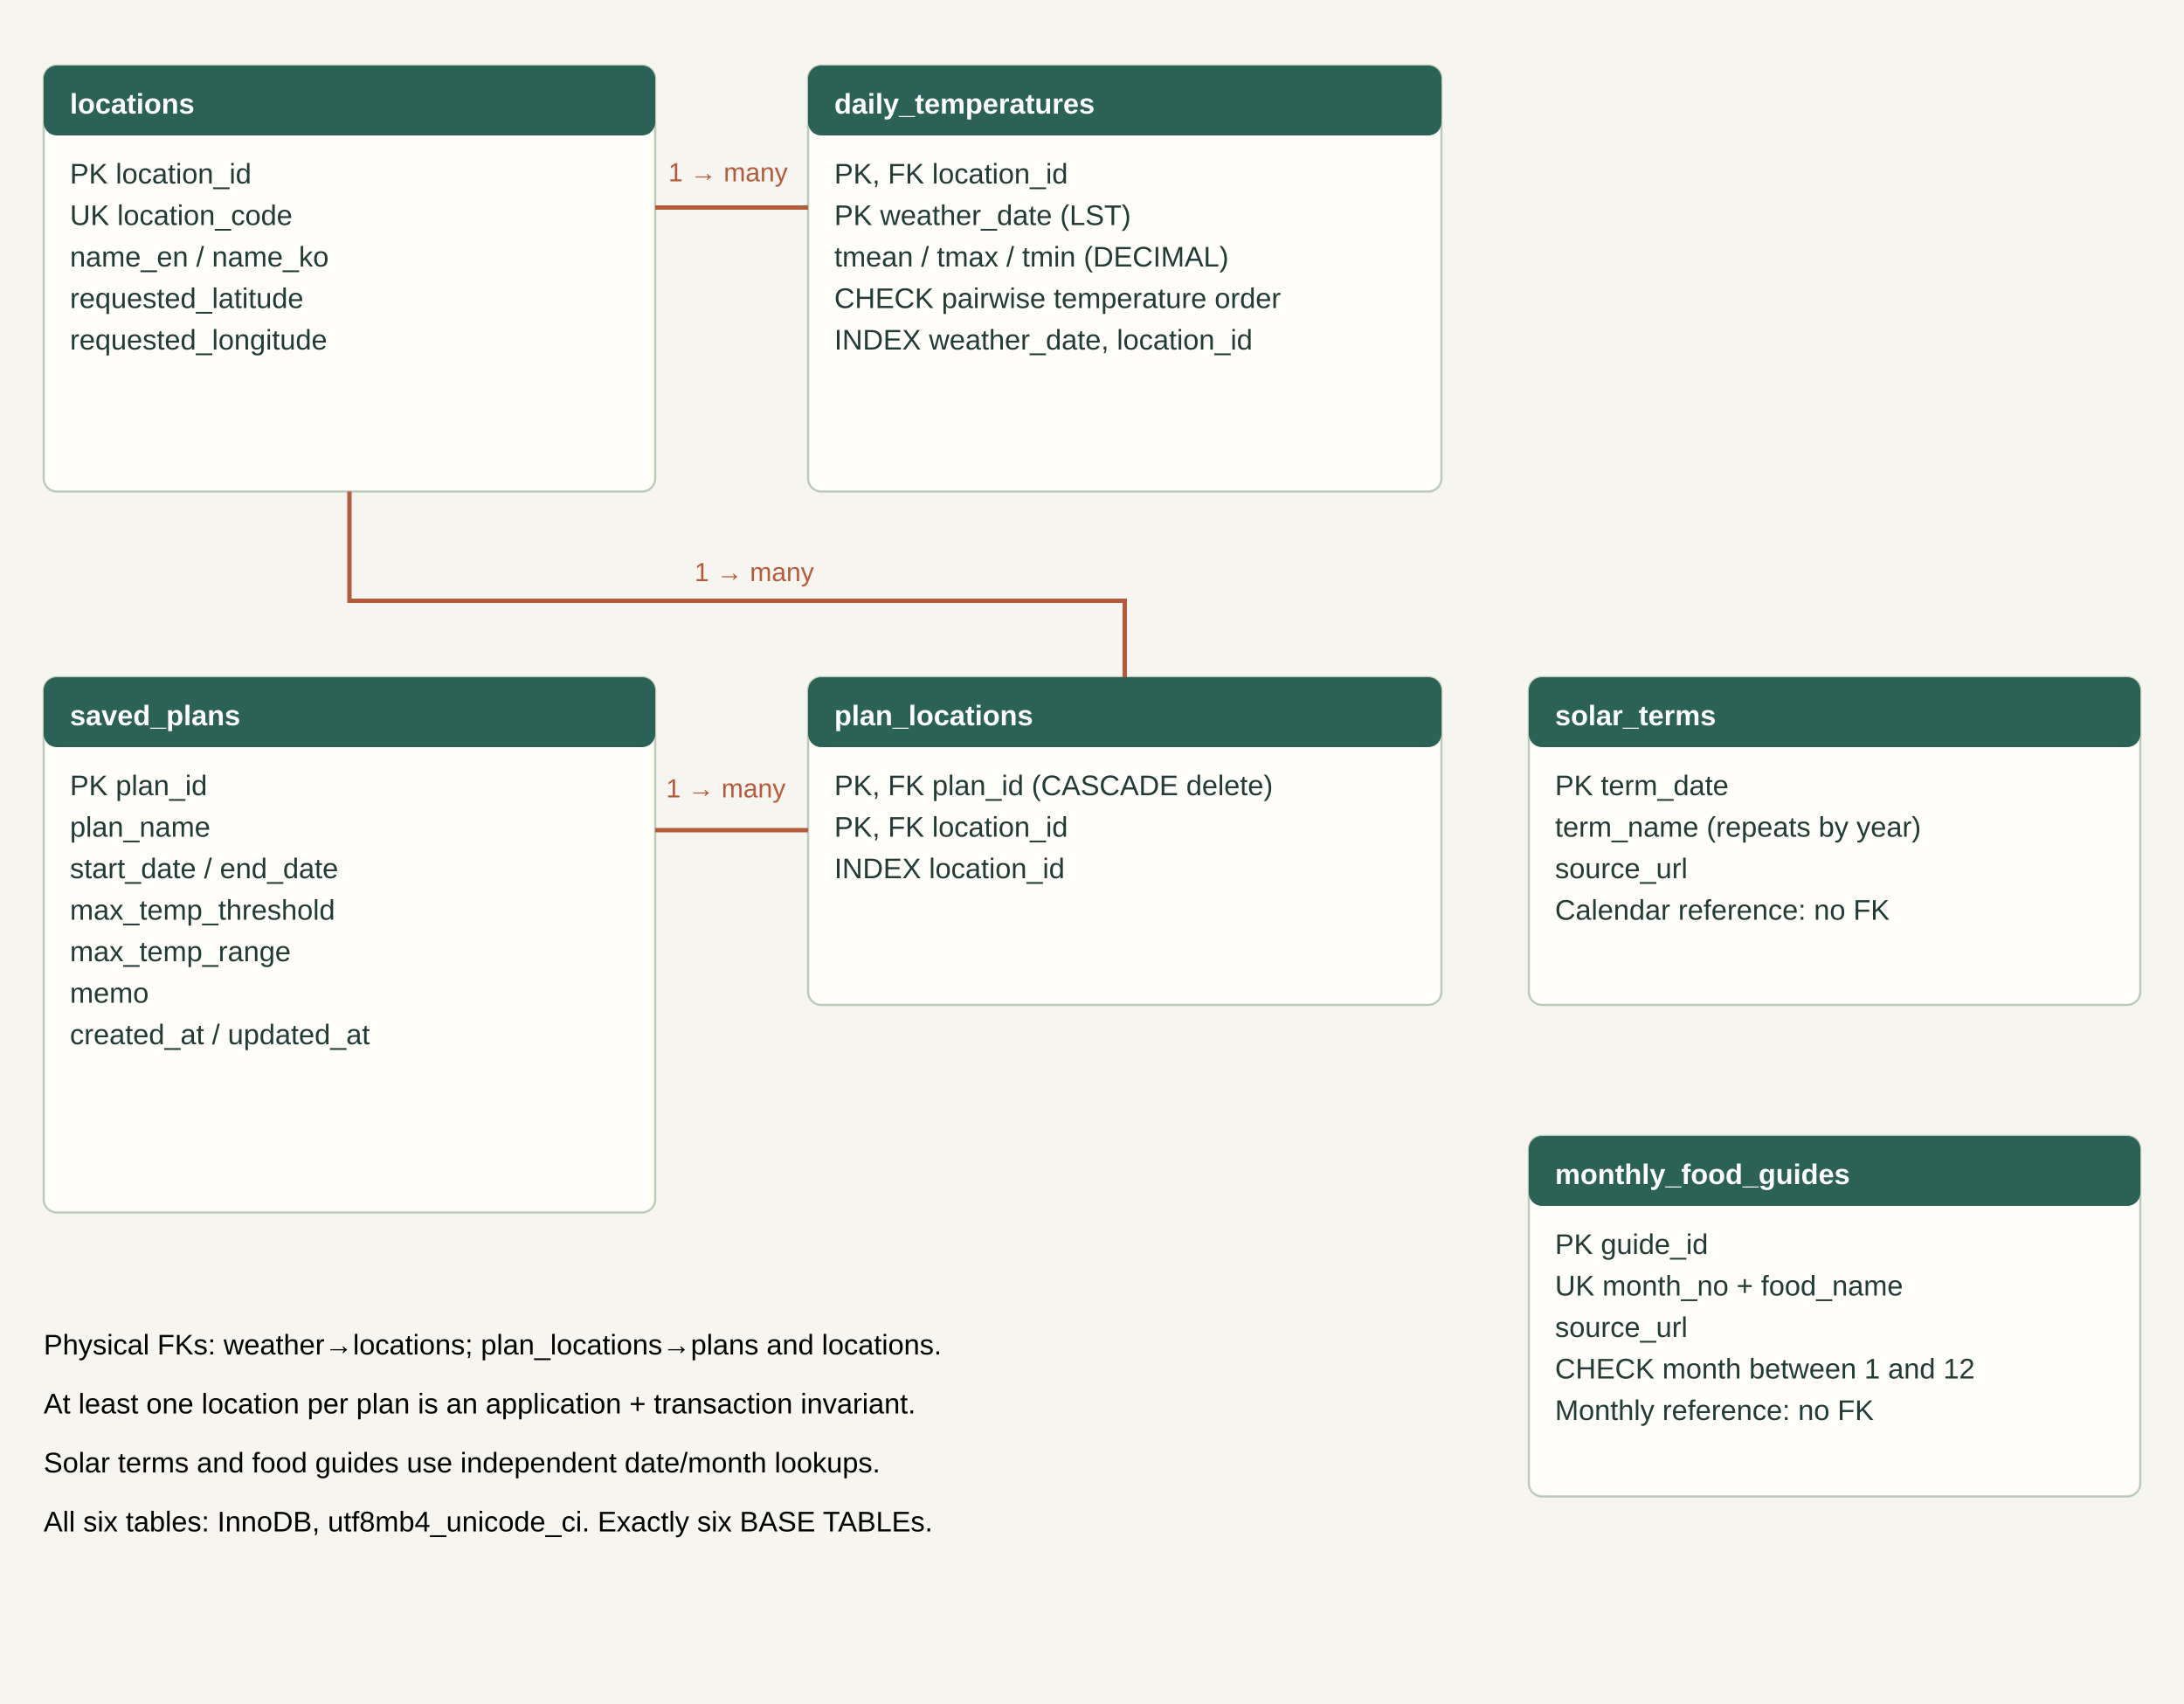
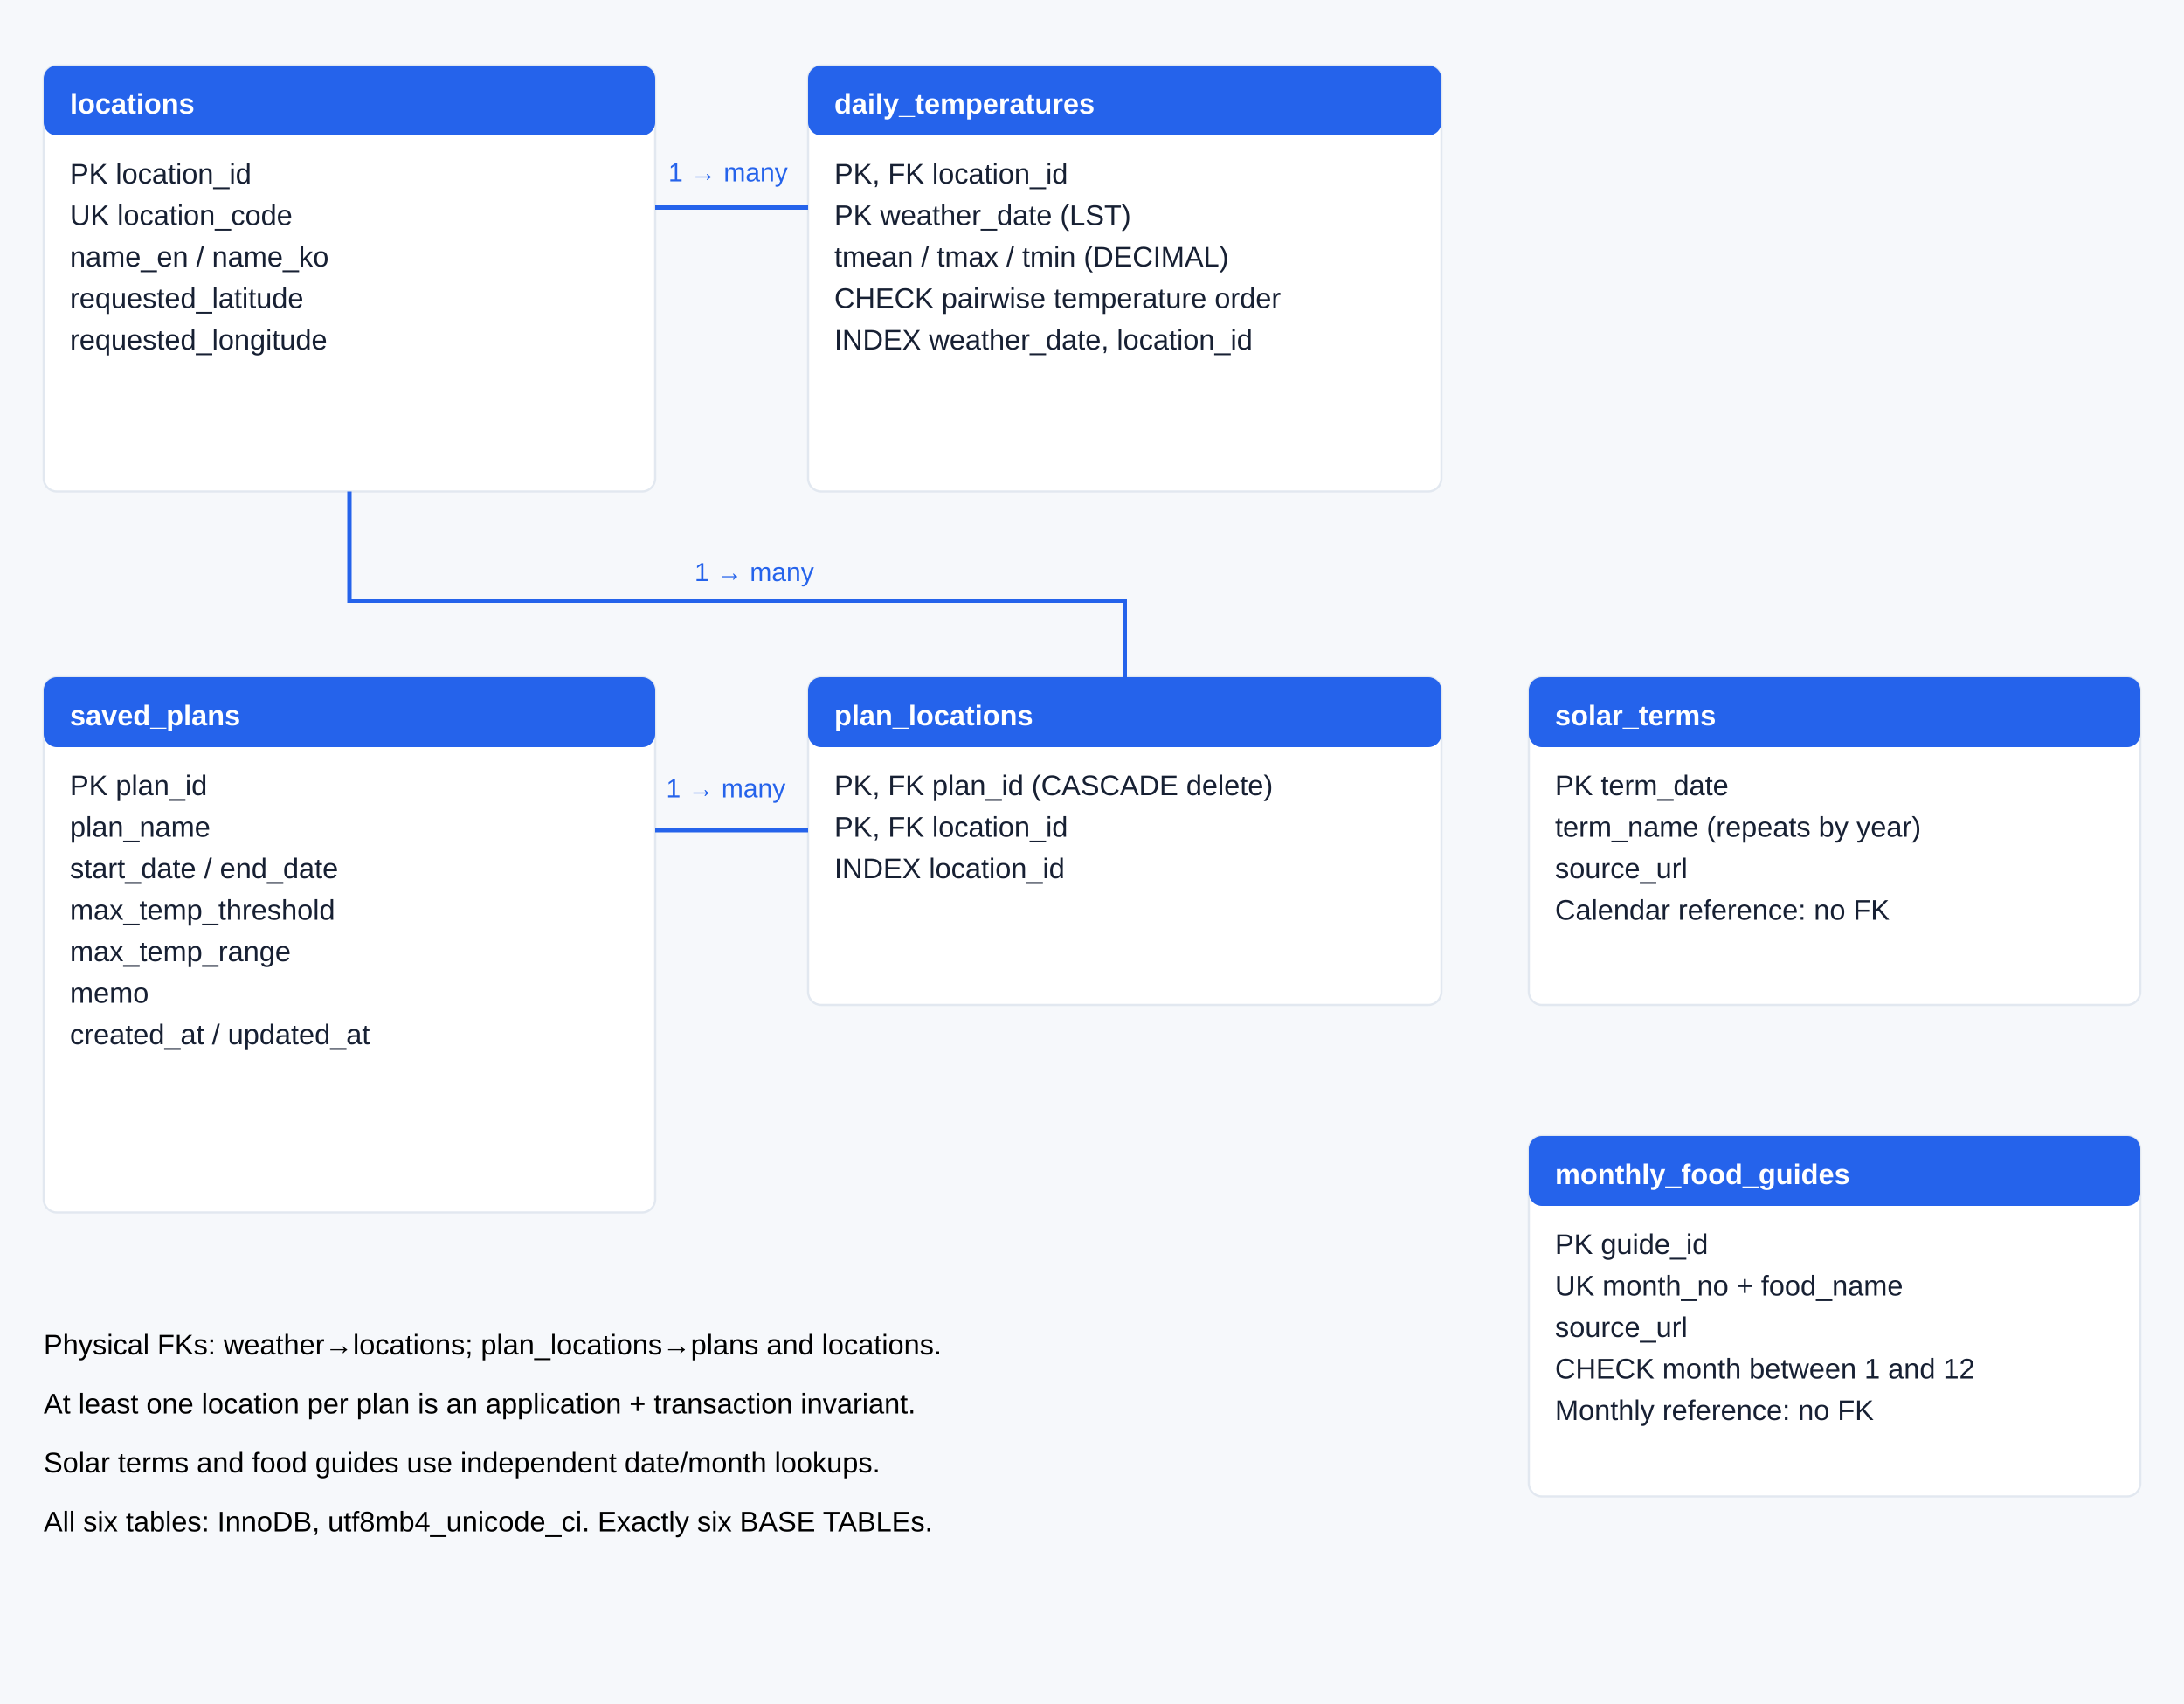
- <svg xmlns="http://www.w3.org/2000/svg" viewBox="0 0 1000 780" role="img" aria-label="Six-table ERD">
-   <rect width="1000" height="780" fill="#f7f5ef" />
+ <svg xmlns="http://www.w3.org/2000/svg" width="1000" height="780" viewBox="0 0 1000 780" role="img" aria-label="Six-table ERD">
+   <rect width="1000" height="780" fill="#F6F8FB" />
  <g font-family="Arial,sans-serif" font-size="13">
-     <rect x="20" y="30" width="280" height="195" rx="6" fill="#fffefb" stroke="#bccbb9" />
-     <rect x="20" y="30" width="280" height="32" rx="6" fill="#2c6155" />
+     <rect x="20" y="30" width="280" height="195" rx="6" fill="#FFFFFF" stroke="#E2E8F0" />
+     <rect x="20" y="30" width="280" height="32" rx="6" fill="#2563EB" />
    <text x="32" y="52" fill="white" font-weight="bold">locations</text>
-     <text x="32" y="84" fill="#233b37">PK location_id</text>
-     <text x="32" y="103" fill="#233b37">UK location_code</text>
-     <text x="32" y="122" fill="#233b37">name_en / name_ko</text>
-     <text x="32" y="141" fill="#233b37">requested_latitude</text>
-     <text x="32" y="160" fill="#233b37">requested_longitude</text>
-     <rect x="370" y="30" width="290" height="195" rx="6" fill="#fffefb" stroke="#bccbb9" />
-     <rect x="370" y="30" width="290" height="32" rx="6" fill="#2c6155" />
+     <text x="32" y="84" fill="#172033">PK location_id</text>
+     <text x="32" y="103" fill="#172033">UK location_code</text>
+     <text x="32" y="122" fill="#172033">name_en / name_ko</text>
+     <text x="32" y="141" fill="#172033">requested_latitude</text>
+     <text x="32" y="160" fill="#172033">requested_longitude</text>
+     <rect x="370" y="30" width="290" height="195" rx="6" fill="#FFFFFF" stroke="#E2E8F0" />
+     <rect x="370" y="30" width="290" height="32" rx="6" fill="#2563EB" />
    <text x="382" y="52" fill="white" font-weight="bold">daily_temperatures</text>
-     <text x="382" y="84" fill="#233b37">PK, FK location_id</text>
-     <text x="382" y="103" fill="#233b37">PK weather_date (LST)</text>
-     <text x="382" y="122" fill="#233b37">tmean / tmax / tmin (DECIMAL)</text>
-     <text x="382" y="141" fill="#233b37">CHECK pairwise temperature order</text>
-     <text x="382" y="160" fill="#233b37">INDEX weather_date, location_id</text>
-     <rect x="20" y="310" width="280" height="245" rx="6" fill="#fffefb" stroke="#bccbb9" />
-     <rect x="20" y="310" width="280" height="32" rx="6" fill="#2c6155" />
+     <text x="382" y="84" fill="#172033">PK, FK location_id</text>
+     <text x="382" y="103" fill="#172033">PK weather_date (LST)</text>
+     <text x="382" y="122" fill="#172033">tmean / tmax / tmin (DECIMAL)</text>
+     <text x="382" y="141" fill="#172033">CHECK pairwise temperature order</text>
+     <text x="382" y="160" fill="#172033">INDEX weather_date, location_id</text>
+     <rect x="20" y="310" width="280" height="245" rx="6" fill="#FFFFFF" stroke="#E2E8F0" />
+     <rect x="20" y="310" width="280" height="32" rx="6" fill="#2563EB" />
    <text x="32" y="332" fill="white" font-weight="bold">saved_plans</text>
-     <text x="32" y="364" fill="#233b37">PK plan_id</text>
-     <text x="32" y="383" fill="#233b37">plan_name</text>
-     <text x="32" y="402" fill="#233b37">start_date / end_date</text>
-     <text x="32" y="421" fill="#233b37">max_temp_threshold</text>
-     <text x="32" y="440" fill="#233b37">max_temp_range</text>
-     <text x="32" y="459" fill="#233b37">memo</text>
-     <text x="32" y="478" fill="#233b37">created_at / updated_at</text>
-     <rect x="370" y="310" width="290" height="150" rx="6" fill="#fffefb" stroke="#bccbb9" />
-     <rect x="370" y="310" width="290" height="32" rx="6" fill="#2c6155" />
+     <text x="32" y="364" fill="#172033">PK plan_id</text>
+     <text x="32" y="383" fill="#172033">plan_name</text>
+     <text x="32" y="402" fill="#172033">start_date / end_date</text>
+     <text x="32" y="421" fill="#172033">max_temp_threshold</text>
+     <text x="32" y="440" fill="#172033">max_temp_range</text>
+     <text x="32" y="459" fill="#172033">memo</text>
+     <text x="32" y="478" fill="#172033">created_at / updated_at</text>
+     <rect x="370" y="310" width="290" height="150" rx="6" fill="#FFFFFF" stroke="#E2E8F0" />
+     <rect x="370" y="310" width="290" height="32" rx="6" fill="#2563EB" />
    <text x="382" y="332" fill="white" font-weight="bold">plan_locations</text>
-     <text x="382" y="364" fill="#233b37">PK, FK plan_id (CASCADE delete)</text>
-     <text x="382" y="383" fill="#233b37">PK, FK location_id</text>
-     <text x="382" y="402" fill="#233b37">INDEX location_id</text>
-     <rect x="700" y="310" width="280" height="150" rx="6" fill="#fffefb" stroke="#bccbb9" />
-     <rect x="700" y="310" width="280" height="32" rx="6" fill="#2c6155" />
+     <text x="382" y="364" fill="#172033">PK, FK plan_id (CASCADE delete)</text>
+     <text x="382" y="383" fill="#172033">PK, FK location_id</text>
+     <text x="382" y="402" fill="#172033">INDEX location_id</text>
+     <rect x="700" y="310" width="280" height="150" rx="6" fill="#FFFFFF" stroke="#E2E8F0" />
+     <rect x="700" y="310" width="280" height="32" rx="6" fill="#2563EB" />
    <text x="712" y="332" fill="white" font-weight="bold">solar_terms</text>
-     <text x="712" y="364" fill="#233b37">PK term_date</text>
-     <text x="712" y="383" fill="#233b37">term_name (repeats by year)</text>
-     <text x="712" y="402" fill="#233b37">source_url</text>
-     <text x="712" y="421" fill="#233b37">Calendar reference: no FK</text>
-     <rect x="700" y="520" width="280" height="165" rx="6" fill="#fffefb" stroke="#bccbb9" />
-     <rect x="700" y="520" width="280" height="32" rx="6" fill="#2c6155" />
+     <text x="712" y="364" fill="#172033">PK term_date</text>
+     <text x="712" y="383" fill="#172033">term_name (repeats by year)</text>
+     <text x="712" y="402" fill="#172033">source_url</text>
+     <text x="712" y="421" fill="#172033">Calendar reference: no FK</text>
+     <rect x="700" y="520" width="280" height="165" rx="6" fill="#FFFFFF" stroke="#E2E8F0" />
+     <rect x="700" y="520" width="280" height="32" rx="6" fill="#2563EB" />
    <text x="712" y="542" fill="white" font-weight="bold">monthly_food_guides</text>
-     <text x="712" y="574" fill="#233b37">PK guide_id</text>
-     <text x="712" y="593" fill="#233b37">UK month_no + food_name</text>
-     <text x="712" y="612" fill="#233b37">source_url</text>
-     <text x="712" y="631" fill="#233b37">CHECK month between 1 and 12</text>
-     <text x="712" y="650" fill="#233b37">Monthly reference: no FK</text>
-     <g stroke="#b45b3b" stroke-width="2" fill="none">
+     <text x="712" y="574" fill="#172033">PK guide_id</text>
+     <text x="712" y="593" fill="#172033">UK month_no + food_name</text>
+     <text x="712" y="612" fill="#172033">source_url</text>
+     <text x="712" y="631" fill="#172033">CHECK month between 1 and 12</text>
+     <text x="712" y="650" fill="#172033">Monthly reference: no FK</text>
+     <g stroke="#2563EB" stroke-width="2" fill="none">
      <path d="M300 95 H370" />
      <path d="M160 225 V275 H515 V310" />
      <path d="M300 380 H370" />
    </g>
-     <g fill="#b45b3b" font-size="12">
+     <g fill="#2563EB" font-size="12">
      <text x="306" y="83">1 → many</text>
      <text x="318" y="266">1 → many</text>
      <text x="305" y="365">1 → many</text>
    </g>
    <text x="20" y="620">Physical FKs: weather→locations; plan_locations→plans and locations.</text>
    <text x="20" y="647">At least one location per plan is an application + transaction invariant.</text>
    <text x="20" y="674">Solar terms and food guides use independent date/month lookups.</text>
    <text x="20" y="701">All six tables: InnoDB, utf8mb4_unicode_ci. Exactly six BASE TABLEs.</text>
  </g>
</svg>
